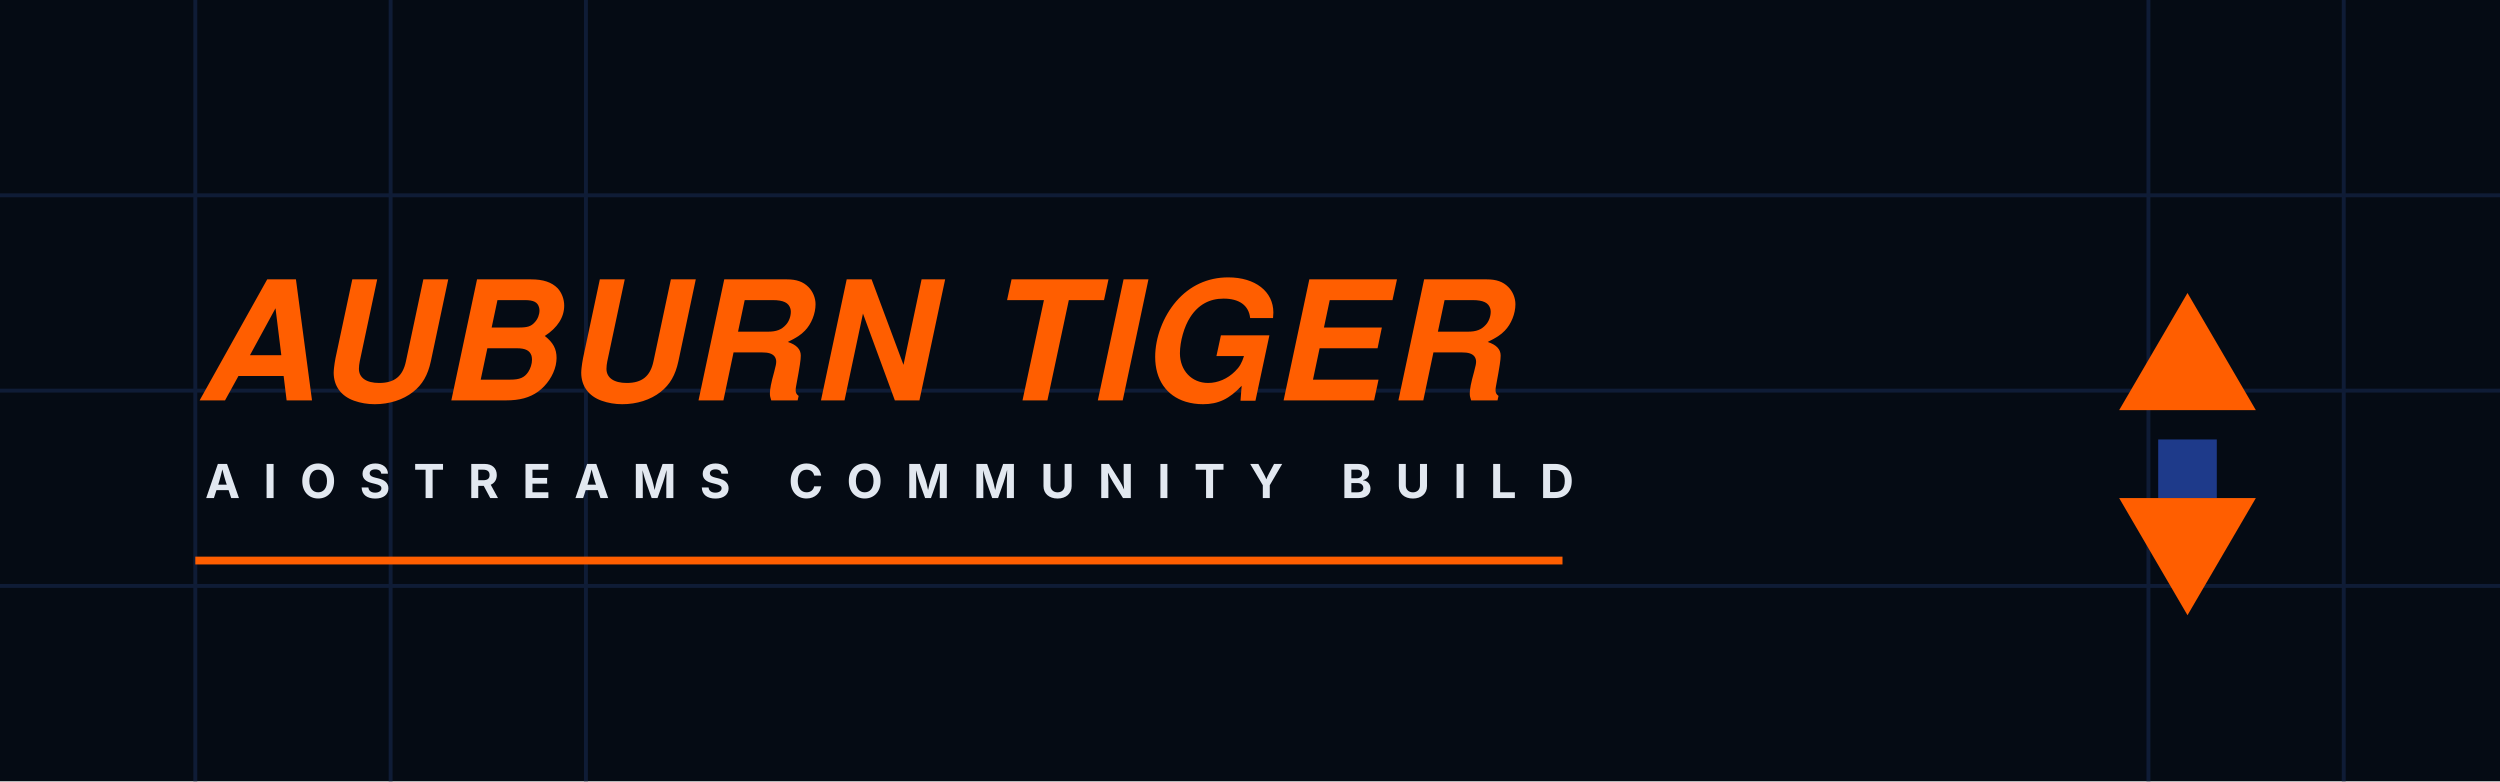
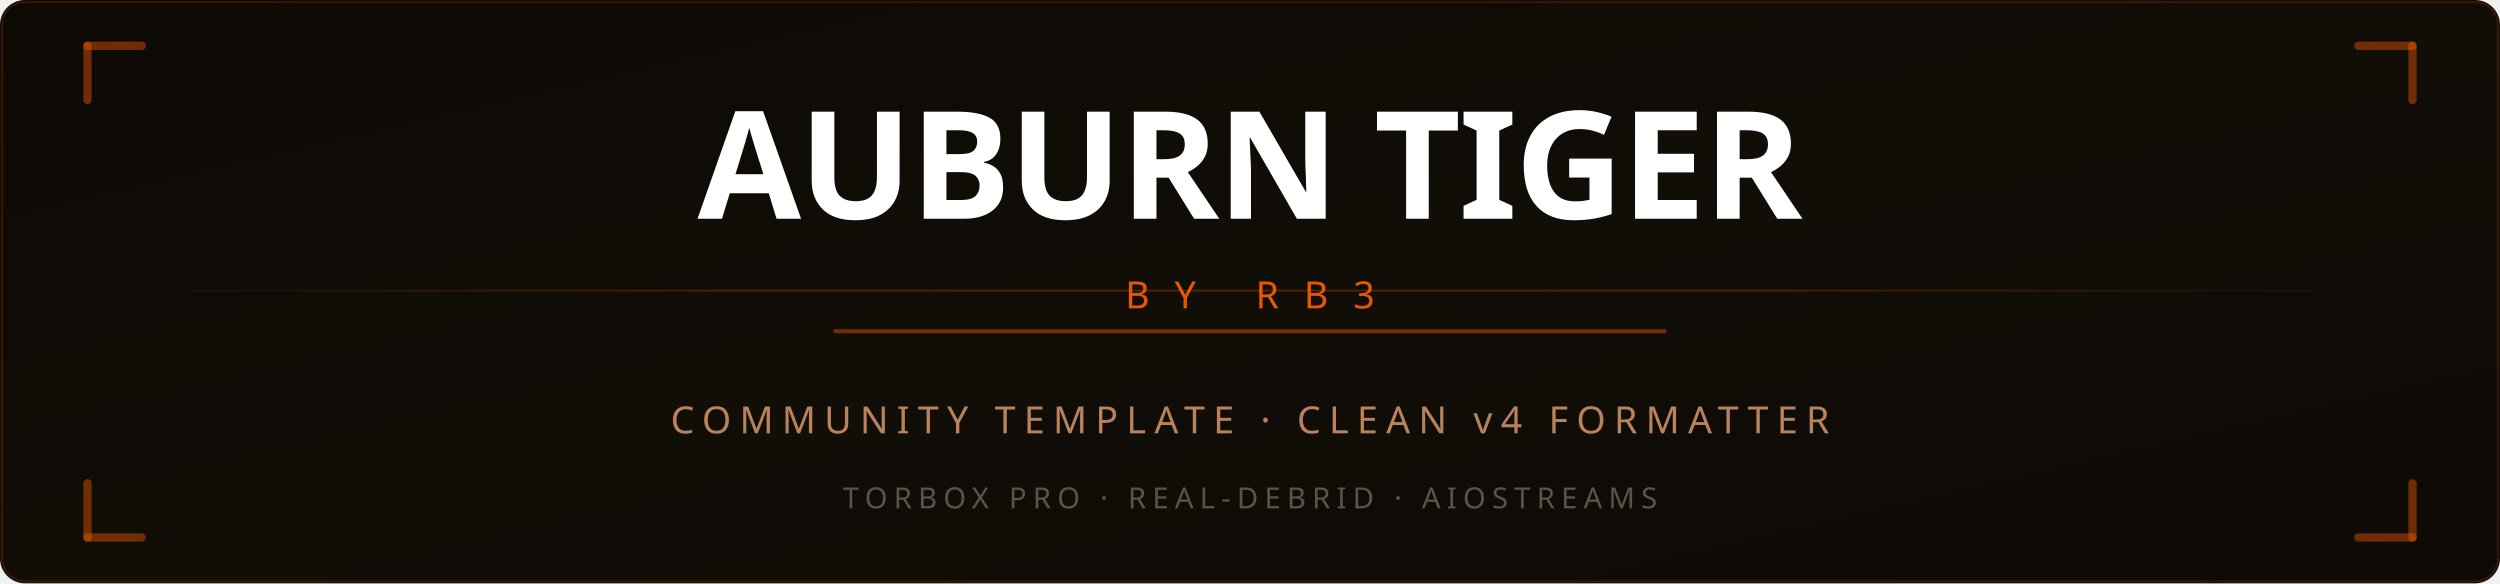
- <svg xmlns="http://www.w3.org/2000/svg" width="1280" height="400" viewBox="0 0 1280 400" fill="none">
-   <rect width="1280" height="400" fill="#050B14" />
-   <g stroke="#0F1C36" stroke-width="2">
-     <path d="M0 100H1280M0 200H1280M0 300H1280" />
-     <path d="M100 0V400M200 0V400M300 0V400M1100 0V400M1200 0V400" />
-   </g>
-   <text x="100" y="205" font-family="Montserrat, 'Segoe UI', Helvetica, sans-serif" font-weight="900" font-size="85" font-style="italic" fill="#FF5E00" letter-spacing="2">AUBURN TIGER</text>
-   <text x="105" y="255" font-family="Inter, 'Segoe UI', Helvetica, sans-serif" font-weight="700" font-size="24" fill="#E2E8F0" letter-spacing="12">AIOSTREAMS COMMUNITY BUILD</text>
-   <rect x="100" y="285" width="700" height="4" fill="#FF5E00" />
-   <g transform="translate(1080, 150)">
-     <path d="M40 0L75 60H5L40 0Z" fill="#FF5E00" />
-     <rect x="25" y="75" width="30" height="30" fill="#1E3A8A" />
-     <path d="M40 165L5 105H75L40 165Z" fill="#FF5E00" />
-   </g>
+ <svg xmlns="http://www.w3.org/2000/svg" viewBox="0 0 1200 280" width="1200" height="280">
+   <defs>
+     <linearGradient id="bg" x1="0%" y1="0%" x2="100%" y2="100%">
+       <stop offset="0%" stop-color="#0d0a06" />
+       <stop offset="50%" stop-color="#110e08" />
+       <stop offset="100%" stop-color="#0d0a06" />
+     </linearGradient>
+     <linearGradient id="line" x1="0%" y1="0%" x2="100%" y2="0%">
+       <stop offset="0%" stop-color="#FF5E00" stop-opacity="0" />
+       <stop offset="30%" stop-color="#FF5E00" stop-opacity="0.8" />
+       <stop offset="70%" stop-color="#FF5E00" stop-opacity="0.8" />
+       <stop offset="100%" stop-color="#FF5E00" stop-opacity="0" />
+     </linearGradient>
+   </defs>
+   <rect width="1200" height="280" fill="url(#bg)" rx="12" />
+   <rect x="1" y="1" width="1198" height="278" rx="11" fill="none" stroke="#FF5E00" stroke-width="1" stroke-opacity="0.15" />
+   <rect x="40" y="139" width="1120" height="1" fill="url(#line)" opacity="0.3" />
+   <text x="600" y="105" font-family="'Segoe UI', system-ui, -apple-system, sans-serif" font-size="72" font-weight="800" letter-spacing="-1" fill="#ffffff" text-anchor="middle">AUBURN TIGER</text>
+   <text x="600" y="148" font-family="'Segoe UI', system-ui, -apple-system, sans-serif" font-size="18" font-weight="400" letter-spacing="12" fill="#FF5E00" text-anchor="middle" opacity="0.9">BY RB3</text>
+   <rect x="400" y="158" width="400" height="2" rx="1" fill="#FF5E00" opacity="0.4" />
+   <text x="600" y="208" font-family="'Segoe UI', system-ui, -apple-system, sans-serif" font-size="18" font-weight="300" letter-spacing="4" fill="#ffb380" text-anchor="middle" opacity="0.7">COMMUNITY TEMPLATE  ·  CLEAN v4 FORMATTER</text>
+   <text x="600" y="244" font-family="'Segoe UI', system-ui, -apple-system, sans-serif" font-size="14" font-weight="300" letter-spacing="3" fill="#888672" text-anchor="middle" opacity="0.6">TORBOX PRO  ·  REAL-DEBRID  ·  AIOSTREAMS</text>
+   <rect x="40" y="20" width="30" height="4" rx="2" fill="#FF5E00" opacity="0.4" />
+   <rect x="40" y="20" width="4" height="30" rx="2" fill="#FF5E00" opacity="0.4" />
+   <rect x="1130" y="20" width="30" height="4" rx="2" fill="#FF5E00" opacity="0.4" />
+   <rect x="1156" y="20" width="4" height="30" rx="2" fill="#FF5E00" opacity="0.4" />
+   <rect x="40" y="256" width="30" height="4" rx="2" fill="#FF5E00" opacity="0.4" />
+   <rect x="40" y="230" width="4" height="30" rx="2" fill="#FF5E00" opacity="0.4" />
+   <rect x="1130" y="256" width="30" height="4" rx="2" fill="#FF5E00" opacity="0.4" />
+   <rect x="1156" y="230" width="4" height="30" rx="2" fill="#FF5E00" opacity="0.4" />
</svg>
